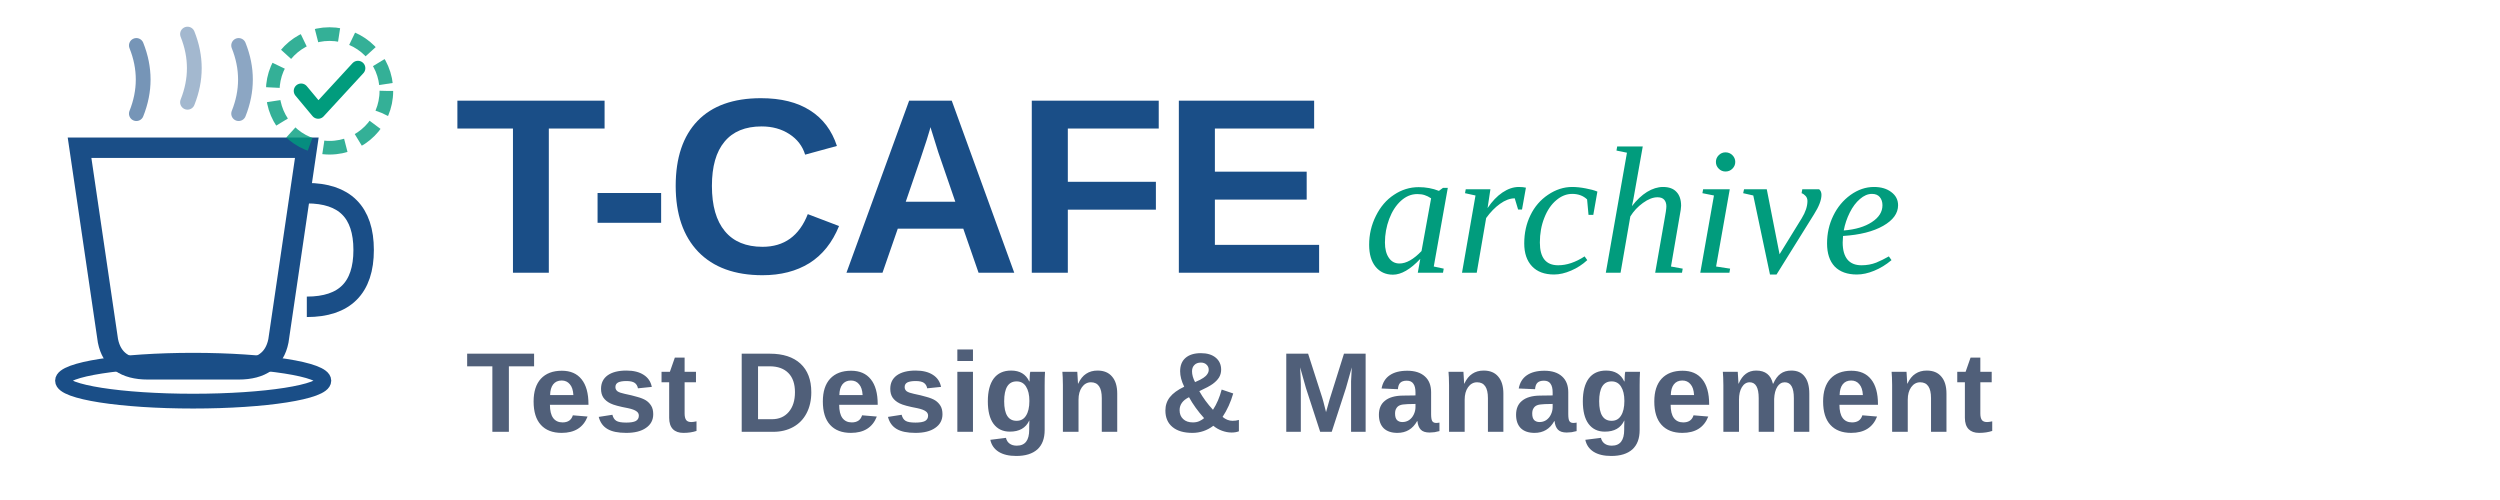
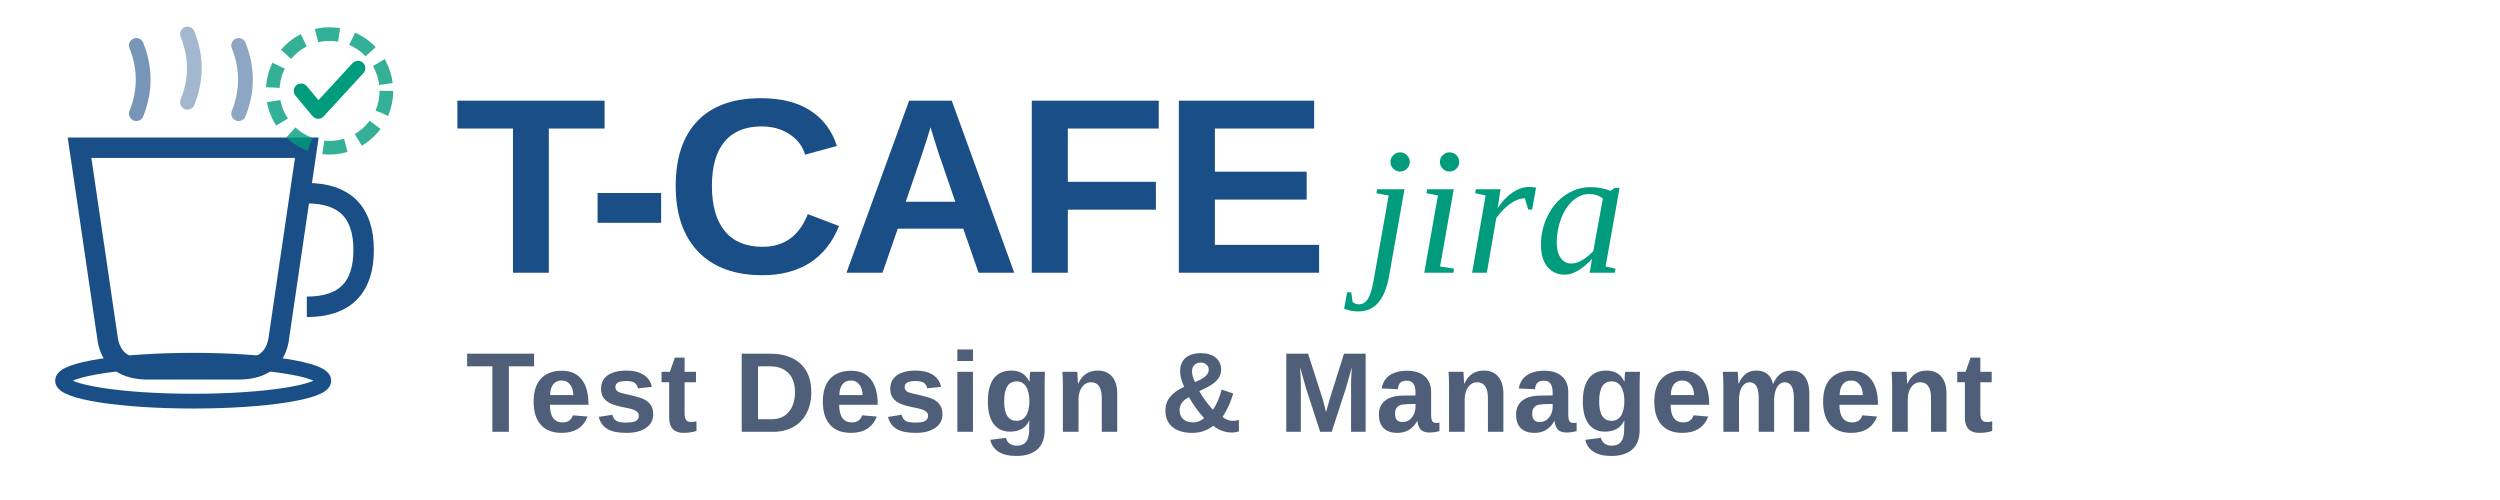
<svg xmlns="http://www.w3.org/2000/svg" width="220" height="44" viewBox="0 0 220 44" fill="none">
  <path d="M12 10 Q13.2 7 12 4" stroke="#1a4e87" stroke-width="1.3" stroke-linecap="round" fill="none" opacity="0.6">
    <animate attributeName="d" values="M12 10 Q13.2 7 12 4;M12 10 Q10.8 7 12 4;M12 10 Q13.2 7 12 4" dur="3s" repeatCount="indefinite" />
  </path>
  <path d="M16.5 9 Q17.7 6 16.5 3" stroke="#1a4e87" stroke-width="1.3" stroke-linecap="round" fill="none" opacity="0.4">
    <animate attributeName="d" values="M16.5 9 Q17.7 6 16.5 3;M16.5 9 Q15.3 6 16.5 3;M16.5 9 Q17.7 6 16.5 3" dur="2.5s" repeatCount="indefinite" />
  </path>
  <path d="M21 10 Q22.2 7 21 4" stroke="#1a4e87" stroke-width="1.3" stroke-linecap="round" fill="none" opacity="0.5">
    <animate attributeName="d" values="M21 10 Q22.2 7 21 4;M21 10 Q19.8 7 21 4;M21 10 Q22.2 7 21 4" dur="3.5s" repeatCount="indefinite" />
  </path>
  <path d="M7 13 L9.5 30 Q10 32.5 13 32.5 L21 32.5 Q24 32.5 24.5 30 L27 13 Z" stroke="#1a4e87" stroke-width="1.8" fill="none" />
  <path d="M27 17 Q32 17 32 22 Q32 27 27 27" stroke="#1a4e87" stroke-width="1.8" fill="none" />
  <ellipse cx="17" cy="33.5" rx="11.5" ry="1.8" stroke="#1a4e87" stroke-width="1.3" fill="none" />
  <circle cx="29" cy="8" r="5" stroke="#019c7d" stroke-width="1.2" fill="none" stroke-dasharray="2 1.2" opacity="0.8">
    <animateTransform attributeName="transform" type="rotate" from="0 29 8" to="360 29 8" dur="8s" repeatCount="indefinite" />
  </circle>
  <path d="M26.5 8 L28 9.8 L31.5 6" stroke="#019c7d" stroke-width="1.3" stroke-linecap="round" stroke-linejoin="round" fill="none" />
  <text x="40" y="24" font-family="'Segoe UI', Arial, sans-serif" font-weight="900" font-size="22" fill="#1a4e87" letter-spacing="-0.5">T-CAFE</text>
-   <text x="120" y="24" font-family="Georgia, 'Times New Roman', serif" font-weight="400" font-size="16" fill="#019c7d" font-style="italic" letter-spacing="0">archive</text>
+   <text x="120" y="24" font-family="Georgia, 'Times New Roman', serif" font-weight="400" font-size="16" fill="#019c7d" font-style="italic" letter-spacing="0">jira</text>
  <text x="41" y="38" font-family="'Segoe UI', Arial, sans-serif" font-weight="700" font-size="10" fill="#505f79" letter-spacing="0.2">Test Design &amp; Management</text>
</svg>
